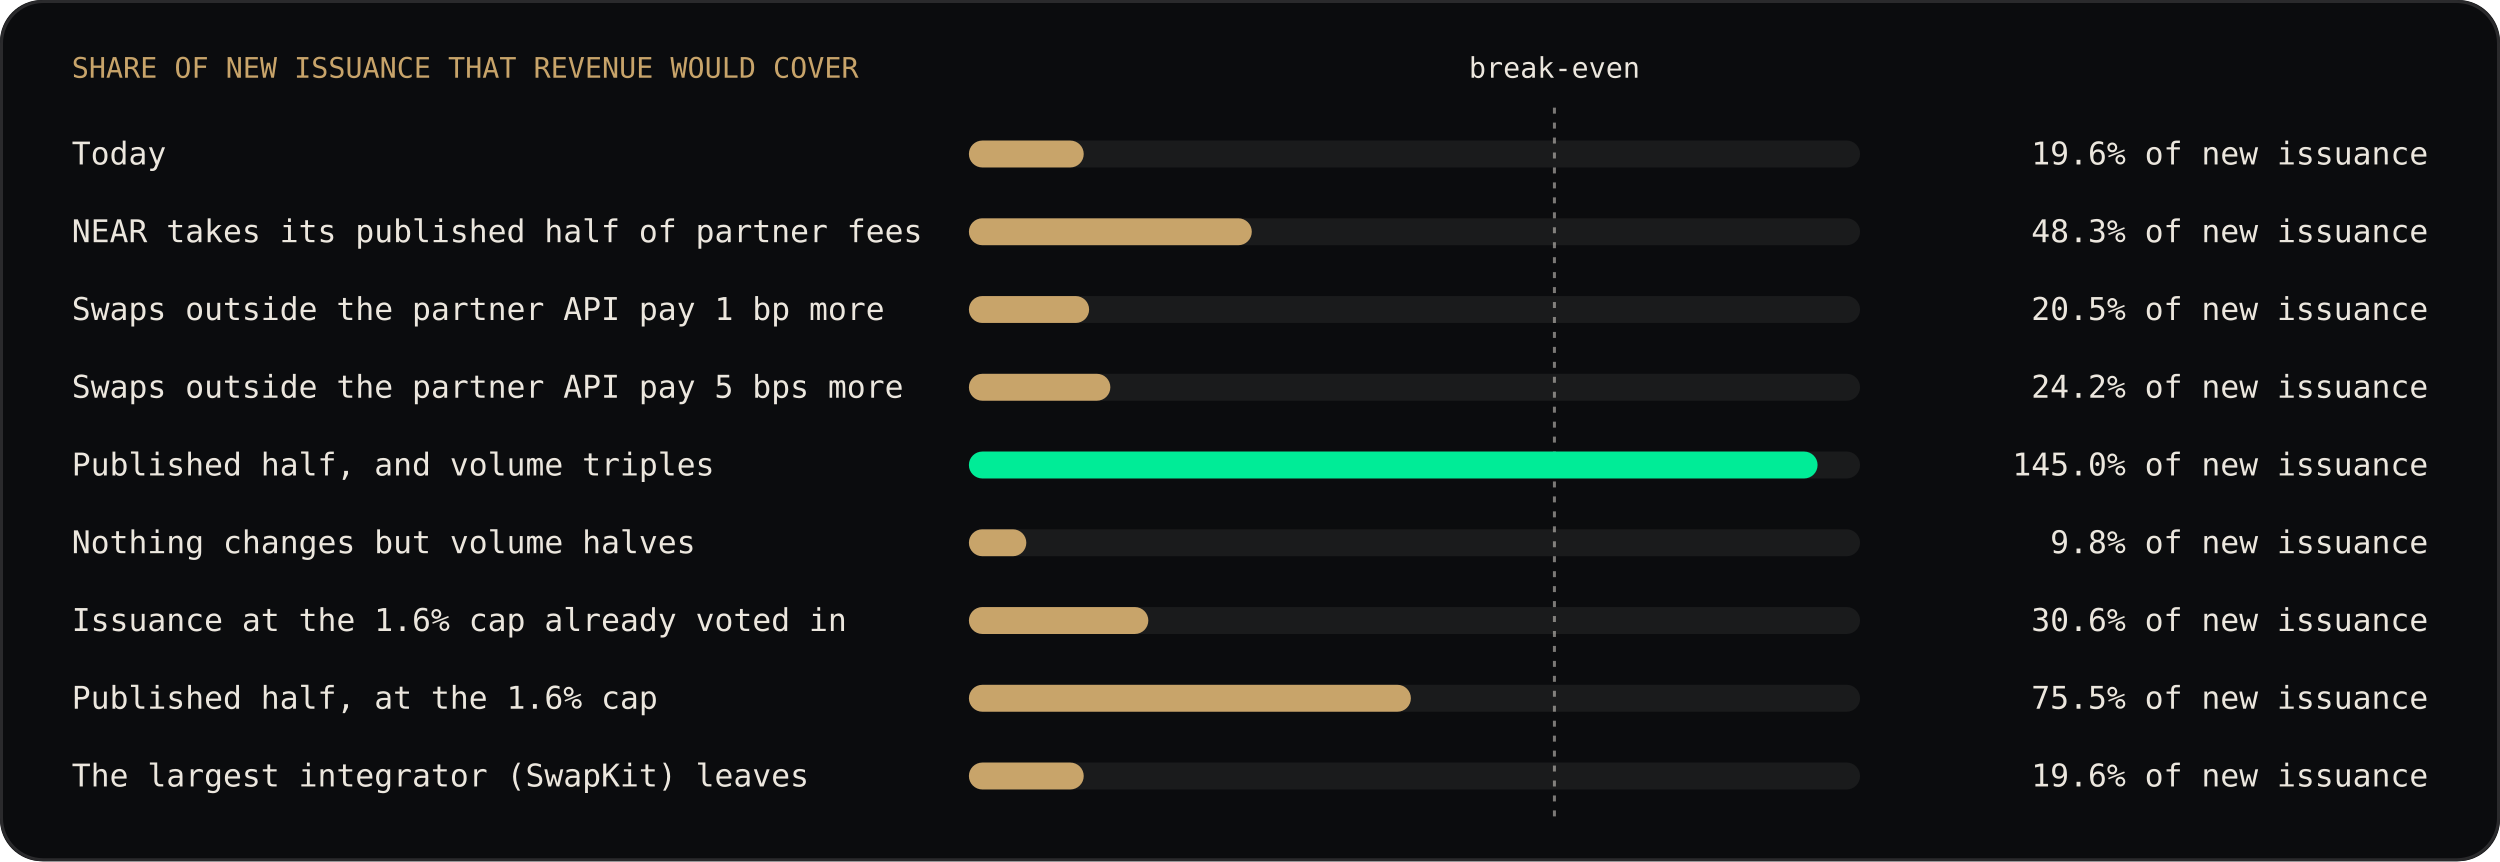
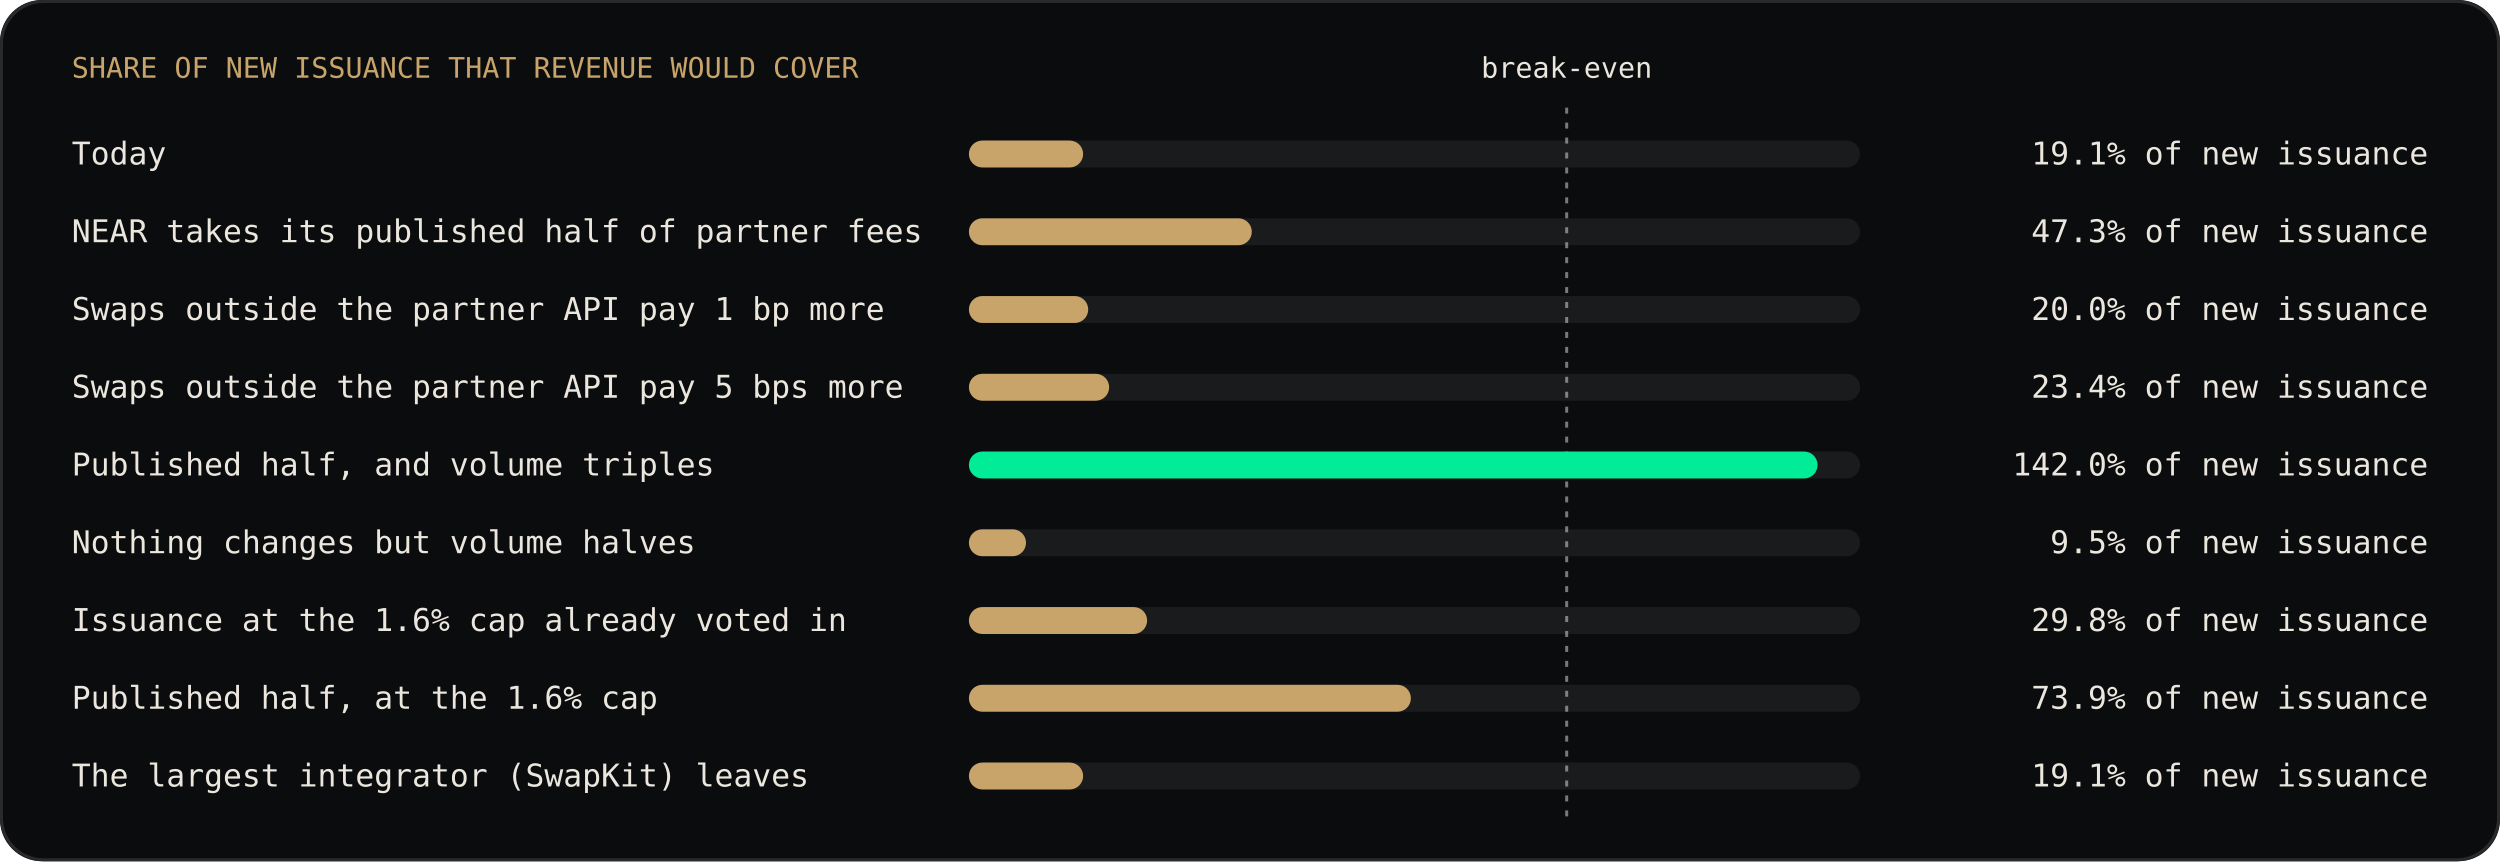
<svg xmlns="http://www.w3.org/2000/svg" viewBox="0 0 836 288" width="836" height="288" font-family="'JetBrains Mono', ui-monospace, SFMono-Regular, Menlo, Consolas, monospace" font-size="9">
  <rect width="836" height="288" rx="14" fill="#0b0c0e" />
  <rect x="0.5" y="0.5" width="835" height="287" rx="14" fill="none" stroke="#2a2a2c" />
  <text x="24.0" y="26.0" fill="#c8a46a" font-size="9.5" font-weight="500" text-anchor="start">SHARE OF NEW ISSUANCE THAT REVENUE WOULD COVER</text>
-   <line x1="519.8" x2="519.8" y1="36.0" y2="274.0" stroke="#ece7de" stroke-opacity="0.5" stroke-dasharray="2 3" />
-   <text x="519.8" y="26.0" fill="#ece7de" font-size="9.5" font-weight="400" text-anchor="middle">break-even</text>
+   <line x1="523.9" x2="523.9" y1="36.0" y2="274.0" stroke="#ece7de" stroke-opacity="0.5" stroke-dasharray="2 3" />
+   <text x="523.9" y="26.0" fill="#ece7de" font-size="9.5" font-weight="400" text-anchor="middle">break-even</text>
  <text x="24.0" y="55.0" fill="#ece7de" font-size="10.5" font-weight="400" text-anchor="start">Today</text>
  <rect x="324.0" y="47.0" width="298.0" height="9" rx="4.5" fill="#ece7de" fill-opacity="0.07" />
-   <rect x="324.0" y="47.0" width="38.4" height="9" rx="4.5" fill="#c8a46a" />
-   <text x="812.0" y="55.0" fill="#ece7de" font-size="10.5" font-weight="400" text-anchor="end">19.6% of new issuance</text>
+   <rect x="324.0" y="47.0" width="38.2" height="9" rx="4.5" fill="#c8a46a" />
+   <text x="812.0" y="55.0" fill="#ece7de" font-size="10.5" font-weight="400" text-anchor="end">19.1% of new issuance</text>
  <text x="24.0" y="81.0" fill="#ece7de" font-size="10.5" font-weight="400" text-anchor="start">NEAR takes its published half of partner fees</text>
  <rect x="324.0" y="73.0" width="298.0" height="9" rx="4.5" fill="#ece7de" fill-opacity="0.07" />
  <rect x="324.0" y="73.0" width="94.6" height="9" rx="4.5" fill="#c8a46a" />
-   <text x="812.0" y="81.0" fill="#ece7de" font-size="10.5" font-weight="400" text-anchor="end">48.3% of new issuance</text>
+   <text x="812.0" y="81.0" fill="#ece7de" font-size="10.5" font-weight="400" text-anchor="end">47.3% of new issuance</text>
  <text x="24.0" y="107.0" fill="#ece7de" font-size="10.5" font-weight="400" text-anchor="start">Swaps outside the partner API pay 1 bp more</text>
  <rect x="324.0" y="99.0" width="298.0" height="9" rx="4.5" fill="#ece7de" fill-opacity="0.07" />
-   <rect x="324.0" y="99.0" width="40.2" height="9" rx="4.5" fill="#c8a46a" />
-   <text x="812.0" y="107.0" fill="#ece7de" font-size="10.5" font-weight="400" text-anchor="end">20.5% of new issuance</text>
+   <rect x="324.0" y="99.0" width="39.9" height="9" rx="4.5" fill="#c8a46a" />
+   <text x="812.0" y="107.0" fill="#ece7de" font-size="10.5" font-weight="400" text-anchor="end">20.0% of new issuance</text>
  <text x="24.0" y="133.0" fill="#ece7de" font-size="10.5" font-weight="400" text-anchor="start">Swaps outside the partner API pay 5 bps more</text>
  <rect x="324.0" y="125.0" width="298.0" height="9" rx="4.5" fill="#ece7de" fill-opacity="0.07" />
-   <rect x="324.0" y="125.0" width="47.3" height="9" rx="4.5" fill="#c8a46a" />
-   <text x="812.0" y="133.0" fill="#ece7de" font-size="10.5" font-weight="400" text-anchor="end">24.2% of new issuance</text>
+   <rect x="324.0" y="125.0" width="46.9" height="9" rx="4.5" fill="#c8a46a" />
+   <text x="812.0" y="133.0" fill="#ece7de" font-size="10.5" font-weight="400" text-anchor="end">23.4% of new issuance</text>
  <text x="24.0" y="159.0" fill="#ece7de" font-size="10.5" font-weight="400" text-anchor="start">Published half, and volume triples</text>
  <rect x="324.0" y="151.0" width="298.0" height="9" rx="4.5" fill="#ece7de" fill-opacity="0.07" />
  <rect x="324.0" y="151.0" width="283.8" height="9" rx="4.5" fill="#00ec97" />
-   <text x="812.0" y="159.0" fill="#ece7de" font-size="10.5" font-weight="400" text-anchor="end">145.0% of new issuance</text>
+   <text x="812.0" y="159.0" fill="#ece7de" font-size="10.5" font-weight="400" text-anchor="end">142.0% of new issuance</text>
  <text x="24.0" y="185.0" fill="#ece7de" font-size="10.5" font-weight="400" text-anchor="start">Nothing changes but volume halves</text>
  <rect x="324.0" y="177.0" width="298.0" height="9" rx="4.5" fill="#ece7de" fill-opacity="0.07" />
-   <rect x="324.0" y="177.0" width="19.2" height="9" rx="4.5" fill="#c8a46a" />
-   <text x="812.0" y="185.0" fill="#ece7de" font-size="10.5" font-weight="400" text-anchor="end">9.8% of new issuance</text>
+   <rect x="324.0" y="177.0" width="19.1" height="9" rx="4.5" fill="#c8a46a" />
+   <text x="812.0" y="185.0" fill="#ece7de" font-size="10.5" font-weight="400" text-anchor="end">9.5% of new issuance</text>
  <text x="24.0" y="211.0" fill="#ece7de" font-size="10.5" font-weight="400" text-anchor="start">Issuance at the 1.6% cap already voted in</text>
  <rect x="324.0" y="203.0" width="298.0" height="9" rx="4.5" fill="#ece7de" fill-opacity="0.07" />
-   <rect x="324.0" y="203.0" width="60.0" height="9" rx="4.5" fill="#c8a46a" />
-   <text x="812.0" y="211.0" fill="#ece7de" font-size="10.5" font-weight="400" text-anchor="end">30.6% of new issuance</text>
+   <rect x="324.0" y="203.0" width="59.6" height="9" rx="4.5" fill="#c8a46a" />
+   <text x="812.0" y="211.0" fill="#ece7de" font-size="10.5" font-weight="400" text-anchor="end">29.8% of new issuance</text>
  <text x="24.0" y="237.0" fill="#ece7de" font-size="10.5" font-weight="400" text-anchor="start">Published half, at the 1.6% cap</text>
  <rect x="324.0" y="229.0" width="298.0" height="9" rx="4.5" fill="#ece7de" fill-opacity="0.07" />
  <rect x="324.0" y="229.0" width="147.8" height="9" rx="4.5" fill="#c8a46a" />
-   <text x="812.0" y="237.0" fill="#ece7de" font-size="10.5" font-weight="400" text-anchor="end">75.5% of new issuance</text>
+   <text x="812.0" y="237.0" fill="#ece7de" font-size="10.5" font-weight="400" text-anchor="end">73.9% of new issuance</text>
  <text x="24.0" y="263.0" fill="#ece7de" font-size="10.5" font-weight="400" text-anchor="start">The largest integrator (SwapKit) leaves</text>
  <rect x="324.0" y="255.0" width="298.0" height="9" rx="4.5" fill="#ece7de" fill-opacity="0.07" />
-   <rect x="324.0" y="255.0" width="38.4" height="9" rx="4.5" fill="#c8a46a" />
-   <text x="812.0" y="263.0" fill="#ece7de" font-size="10.5" font-weight="400" text-anchor="end">19.6% of new issuance</text>
+   <rect x="324.0" y="255.0" width="38.2" height="9" rx="4.5" fill="#c8a46a" />
+   <text x="812.0" y="263.0" fill="#ece7de" font-size="10.5" font-weight="400" text-anchor="end">19.1% of new issuance</text>
</svg>
